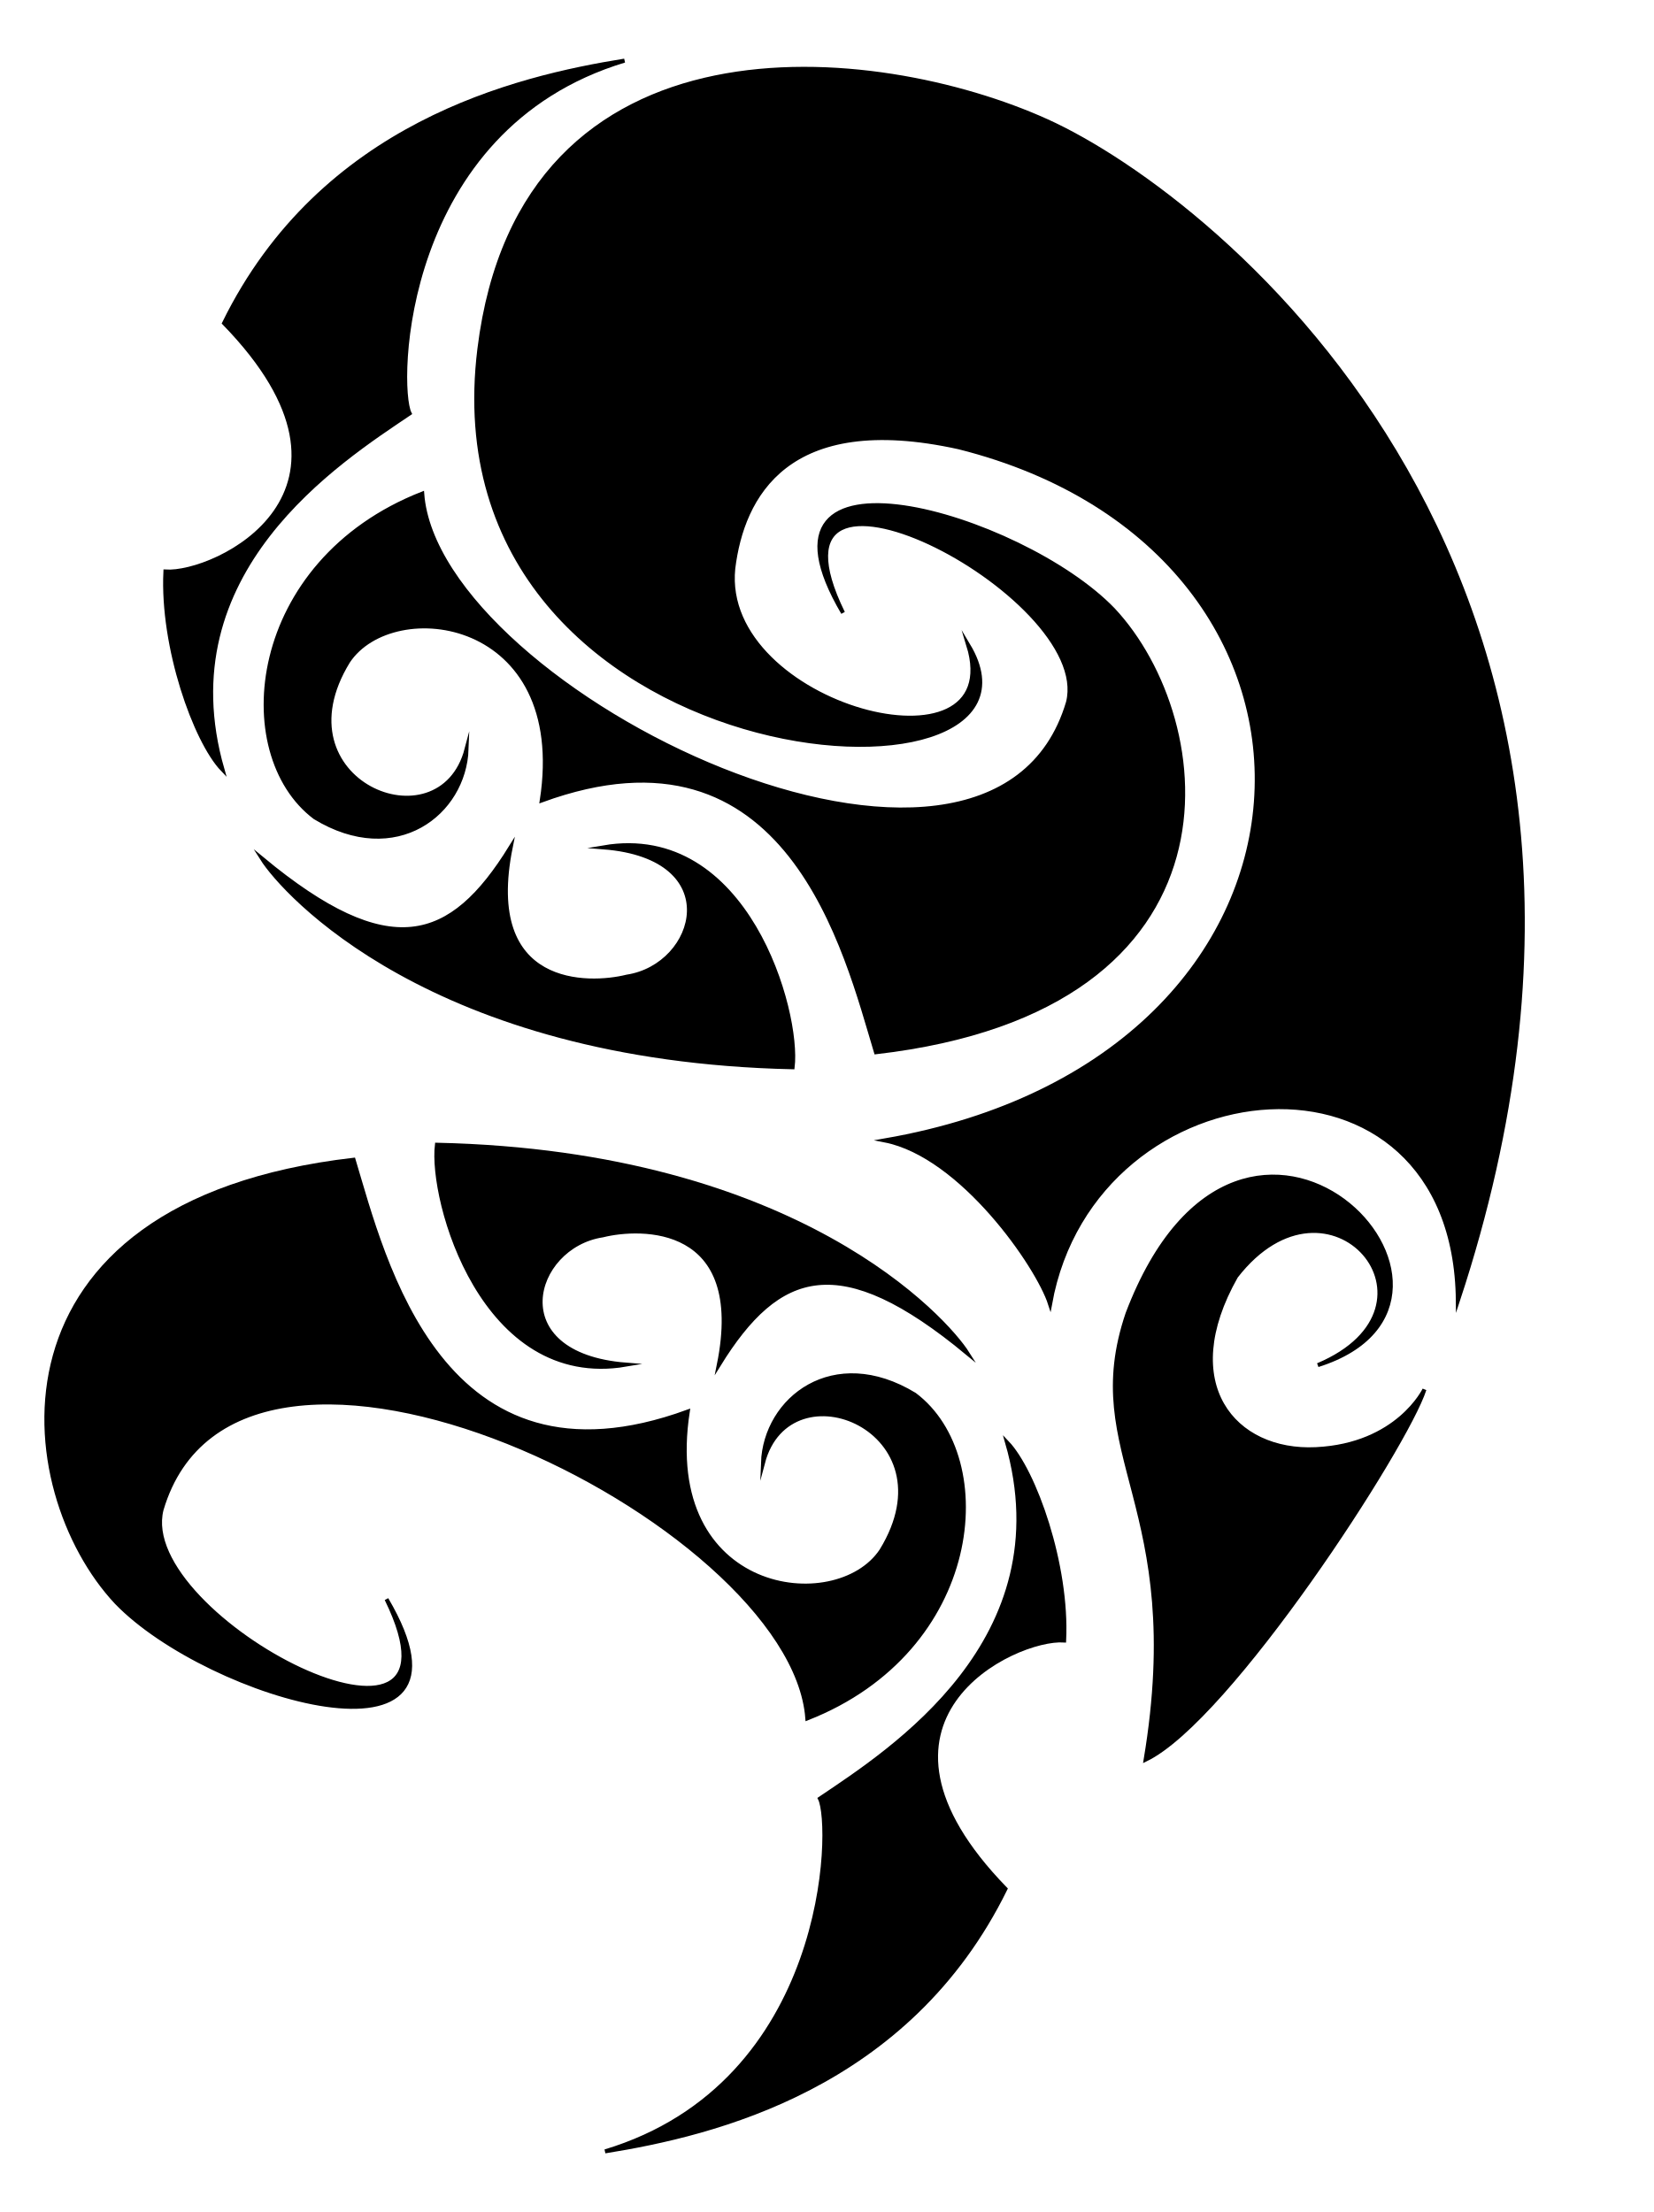
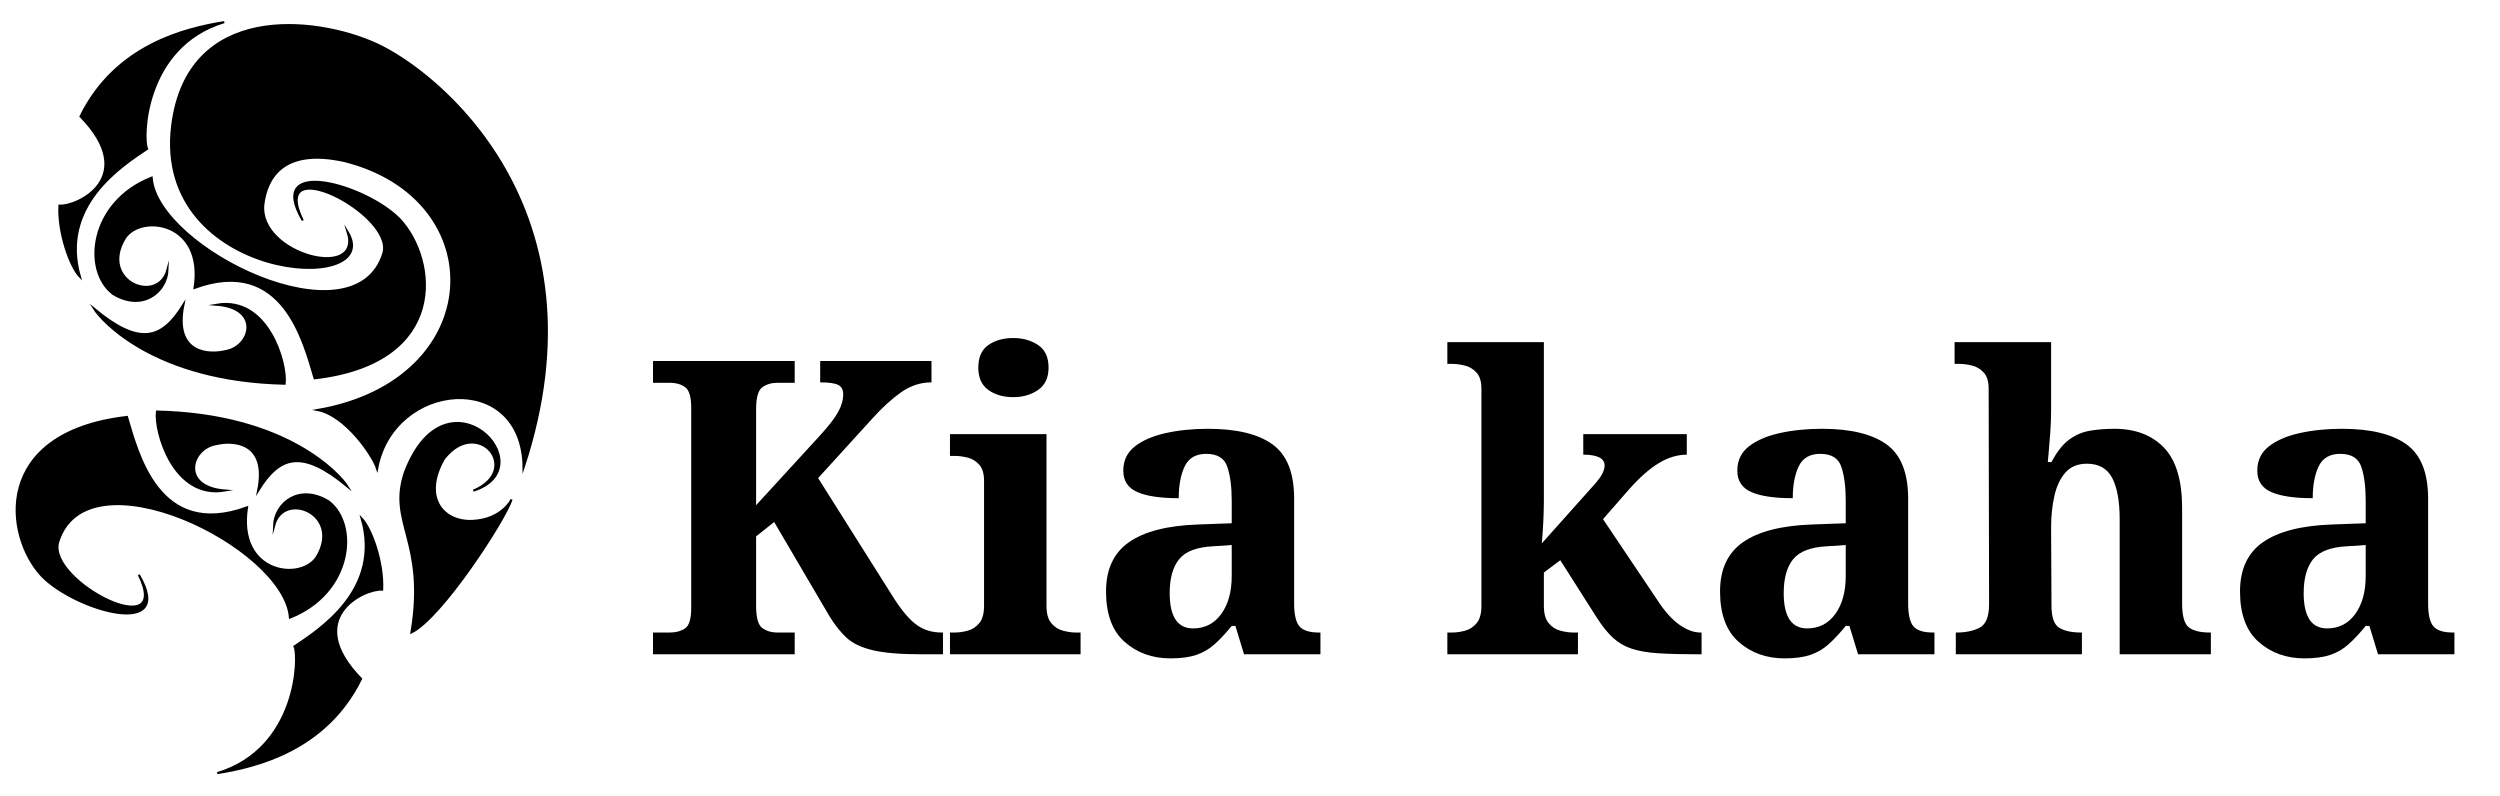
- <svg xmlns="http://www.w3.org/2000/svg" width="415.676" height="556.221" viewBox="0 0 415.676 556.221">
-   <g id="Group_1" data-name="Group 1" transform="translate(-90.697 -38.424)">
-     <g id="Kiakaha-logo" transform="translate(335.062 597.247) rotate(-171)">
-       <path id="Path_9" data-name="Path 9" d="M93.9,0C67.538,8.63,21.206,27.761,4.8,80.942c47.523,35.536,7.782,62.862-4.8,64,2.054,18.865,14.042,40.9,21.964,46.941C0,144.94,38.8,110.631,54.429,96.063,50,89.9,40.772,25.686,93.9,0Z" transform="translate(0 3.197)" stroke="#000" stroke-miterlimit="10" stroke-width="1" />
-       <path id="Path_12" data-name="Path 12" d="M31.182,15.556c11.5,48.7,159.675,94.093,168.565,26.443,2.538-28.147-91.107-58.579-59.385-13.383-33.678-40.927,40.3-31.554,66.942-11.434,30.271,23.506,50.236,93.666-41.473,119.275C154.5,113,130.744,54.9,72.936,87.054,72.719,40.064,27.873,41.613,19.4,60.142,5.8,92.88,49.647,103.29,52.255,77.247c1.956,16.068-12.92,32.009-34.982,22.952C-6.309,87.692-9.38,39.4,31.182,15.556Z" transform="translate(29.528 103.13)" stroke="#000" stroke-miterlimit="10" stroke-width="1" />
-       <path id="Path_13" data-name="Path 13" d="M0,18.174c6.569,7.487,49.893,43.17,139.955,30.937C139.471,35.1,118.98-9.79,84.314,1.931,115.79-.557,112.559,27.61,95.215,33.12c-8.987,3.821-35.466,8.938-33.923-27.586C50.271,31.866,35.8,39.381,0,18.174Z" transform="translate(35.304 197.486)" stroke="#000" stroke-miterlimit="10" stroke-width="1" />
-       <path id="Path_14" data-name="Path 14" d="M0,0" transform="translate(54.176 254.287)" stroke="#000" stroke-miterlimit="10" stroke-width="1" />
-       <path id="Path_15" data-name="Path 15" d="M0,0" transform="translate(247.41 0)" stroke="#000" stroke-miterlimit="10" stroke-width="1" />
+ <svg xmlns="http://www.w3.org/2000/svg" width="1217.391" height="387.258" viewBox="0 0 1217.391 387.258">
+   <g id="Group_6" data-name="Group 6" transform="translate(-132.609 -79.398)">
+     <g id="Group_1" data-name="Group 1" transform="translate(46.358 43)">
+       <g id="Kiakaha-logo" transform="translate(256.236 425.297) rotate(-171)">
+         <path id="Path_9" data-name="Path 9" d="M65.317,0C46.981,6,14.752,19.311,3.34,56.3,36.4,81.024,8.753,100.033,0,100.823c1.429,13.123,9.768,28.45,15.278,32.654C0,100.823,26.987,76.957,37.862,66.824,34.785,62.537,28.362,17.868,65.317,0Z" transform="translate(0 2.224)" stroke="#000" stroke-miterlimit="10" stroke-width="1" />
+         <path id="Path_12" data-name="Path 12" d="M21.691,10.821c8,33.878,111.074,65.453,117.257,18.394,1.765-19.579-63.376-40.749-41.309-9.309C74.212-8.564,125.669-2.044,144.205,11.952c21.057,16.351,34.946,65.156-28.85,82.97-7.881-16.317-24.407-56.734-64.62-34.365-.151-32.688-31.347-31.61-37.242-18.721C4.033,64.609,34.536,71.851,36.35,53.735,37.711,64.912,27.362,76,12.016,69.7-4.389,61-6.525,27.406,21.691,10.821Z" transform="translate(20.54 71.74)" stroke="#000" stroke-miterlimit="10" stroke-width="1" />
+         <path id="Path_13" data-name="Path 13" d="M0,12.642c4.569,5.208,34.707,30.03,97.356,21.52C97.02,24.415,82.765-6.81,58.651,1.343c21.9-1.731,19.648,17.863,7.583,21.7C59.982,25.7,41.563,29.257,42.636,3.85,34.97,22.166,24.9,27.394,0,12.642Z" transform="translate(24.558 137.376)" stroke="#000" stroke-miterlimit="10" stroke-width="1" />
+         <path id="Path_14" data-name="Path 14" d="M0,0" transform="translate(37.686 176.888)" stroke="#000" stroke-miterlimit="10" stroke-width="1" />
+         <path id="Path_15" data-name="Path 15" d="M0,0" transform="translate(172.104 0)" stroke="#000" stroke-miterlimit="10" stroke-width="1" />
+       </g>
+       <g id="Kiakaha-logo-2" data-name="Kiakaha-logo" transform="translate(131.681 32.322) rotate(9)">
+         <path id="Path_9-2" data-name="Path 9" d="M65.317,0C46.981,6,14.752,19.311,3.34,56.3,36.4,81.024,8.753,100.033,0,100.823c1.429,13.123,9.768,28.45,15.278,32.654C0,100.823,26.987,76.957,37.862,66.824,34.785,62.537,28.362,17.868,65.317,0Z" transform="translate(0 4.689)" stroke="#000" stroke-miterlimit="10" stroke-width="1" />
+         <path id="Path_10" data-name="Path 10" d="M92.6,96.262C116.016,124.243,2.694,134.986.051,58.473-2.036-1.962,60.311-5.088,91.843,3.577s124.6,61.567,103.266,192.586c-7.988-47.542-69.408-31.761-70.35,11.7-3.145-6.237-19.345-23.242-33.024-23.744,79.576-27.148,68.73-115.092-6.159-121.773-30.805-1.863-36.1,14.42-35.662,27.094C51.245,113.793,103.63,118.816,92.6,96.262Z" transform="translate(48.095 0)" stroke="#000" stroke-miterlimit="10" stroke-width="1" />
+         <path id="Path_11" data-name="Path 11" d="M54.005,32.871C52.411,43.175,29.32,95.2,15.978,104.449,16.363,59.058-3.821,53.9.646,27.882,12.374-28.15,68.508,14.8,34.928,31.579,57.38,17.627,31.227-4.888,18.372,18.49c-7.593,20.267,4.472,30.586,18.521,27.66S54.005,32.871,54.005,32.871Z" transform="translate(185.854 179.512)" stroke="#000" stroke-miterlimit="10" stroke-width="1" />
+         <path id="Path_12-2" data-name="Path 12" d="M21.691,10.821c8,33.878,111.074,65.453,117.257,18.394,1.765-19.579-63.376-40.749-41.309-9.309C74.212-8.564,125.669-2.044,144.205,11.952c21.057,16.351,34.946,65.156-28.85,82.97-7.881-16.317-24.407-56.734-64.62-34.365-.151-32.688-31.347-31.61-37.242-18.721C4.033,64.609,34.536,71.851,36.35,53.735,37.711,64.912,27.362,76,12.016,69.7-4.389,61-6.525,27.406,21.691,10.821Z" transform="translate(20.54 74.205)" stroke="#000" stroke-miterlimit="10" stroke-width="1" />
+         <path id="Path_13-2" data-name="Path 13" d="M0,12.642c4.569,5.208,34.707,30.03,97.356,21.52C97.02,24.415,82.765-6.81,58.651,1.343c21.9-1.731,19.648,17.863,7.583,21.7C59.982,25.7,41.563,29.257,42.636,3.85,34.97,22.166,24.9,27.394,0,12.642Z" transform="translate(24.558 139.841)" stroke="#000" stroke-miterlimit="10" stroke-width="1" />
+         <path id="Path_14-2" data-name="Path 14" d="M0,0" transform="translate(37.686 179.354)" stroke="#000" stroke-miterlimit="10" stroke-width="1" />
+         <path id="Path_15-2" data-name="Path 15" d="M0,0" transform="translate(172.104 2.465)" stroke="#000" stroke-miterlimit="10" stroke-width="1" />
+       </g>
    </g>
-     <g id="Kiakaha-logo-2" data-name="Kiakaha-logo" transform="translate(156.006 32.322) rotate(9)">
-       <path id="Path_9-2" data-name="Path 9" d="M93.9,0C67.538,8.63,21.206,27.761,4.8,80.942c47.523,35.536,7.782,62.862-4.8,64,2.054,18.865,14.042,40.9,21.964,46.941C0,144.94,38.8,110.631,54.429,96.063,50,89.9,40.772,25.686,93.9,0Z" transform="translate(0 6.741)" stroke="#000" stroke-miterlimit="10" stroke-width="1" />
-       <path id="Path_10" data-name="Path 10" d="M133.124,138.382C166.78,178.607,3.873,194.051.073,84.058-2.927-2.821,86.7-7.315,132.03,5.143S311.152,93.649,280.482,282C269,213.652,180.7,236.338,179.35,298.814c-4.522-8.966-27.81-33.411-47.474-34.134,114.4-39.027,98.8-165.452-8.854-175.056-44.284-2.678-51.891,20.73-51.267,38.95C73.668,163.584,148.974,170.8,133.124,138.382Z" transform="translate(69.14)" stroke="#000" stroke-miterlimit="10" stroke-width="1" />
-       <path id="Path_11" data-name="Path 11" d="M77.636,47.254c-2.292,14.813-35.486,89.607-54.667,102.9C23.523,84.9-5.493,77.483.928,40.082c16.86-80.549,97.557-18.8,49.283,5.314C82.487,25.34,44.89-7.027,26.411,26.581,15.5,55.716,32.84,70.55,53.036,66.343S77.636,47.254,77.636,47.254Z" transform="translate(267.177 258.059)" stroke="#000" stroke-miterlimit="10" stroke-width="1" />
-       <path id="Path_12-2" data-name="Path 12" d="M31.182,15.556c11.5,48.7,159.675,94.093,168.565,26.443,2.538-28.147-91.107-58.579-59.385-13.383-33.678-40.927,40.3-31.554,66.942-11.434,30.271,23.506,50.236,93.666-41.473,119.275C154.5,113,130.744,54.9,72.936,87.054,72.719,40.064,27.873,41.613,19.4,60.142,5.8,92.88,49.647,103.29,52.255,77.247c1.956,16.068-12.92,32.009-34.982,22.952C-6.309,87.692-9.38,39.4,31.182,15.556Z" transform="translate(29.528 106.674)" stroke="#000" stroke-miterlimit="10" stroke-width="1" />
-       <path id="Path_13-2" data-name="Path 13" d="M0,18.174c6.569,7.487,49.893,43.17,139.955,30.937C139.471,35.1,118.98-9.79,84.314,1.931,115.79-.557,112.559,27.61,95.215,33.12c-8.987,3.821-35.466,8.938-33.923-27.586C50.271,31.866,35.8,39.381,0,18.174Z" transform="translate(35.304 201.03)" stroke="#000" stroke-miterlimit="10" stroke-width="1" />
-       <path id="Path_14-2" data-name="Path 14" d="M0,0" transform="translate(54.176 257.832)" stroke="#000" stroke-miterlimit="10" stroke-width="1" />
-       <path id="Path_15-2" data-name="Path 15" d="M0,0" transform="translate(247.41 3.544)" stroke="#000" stroke-miterlimit="10" stroke-width="1" />
-     </g>
+     <text id="Kia_kaha" data-name="Kia kaha" transform="translate(445 398)" font-size="200" font-family="Georgia-Bold, Georgia" font-weight="700">
+       <tspan x="0" y="0">Kia kaha</tspan>
+     </text>
  </g>
</svg>
